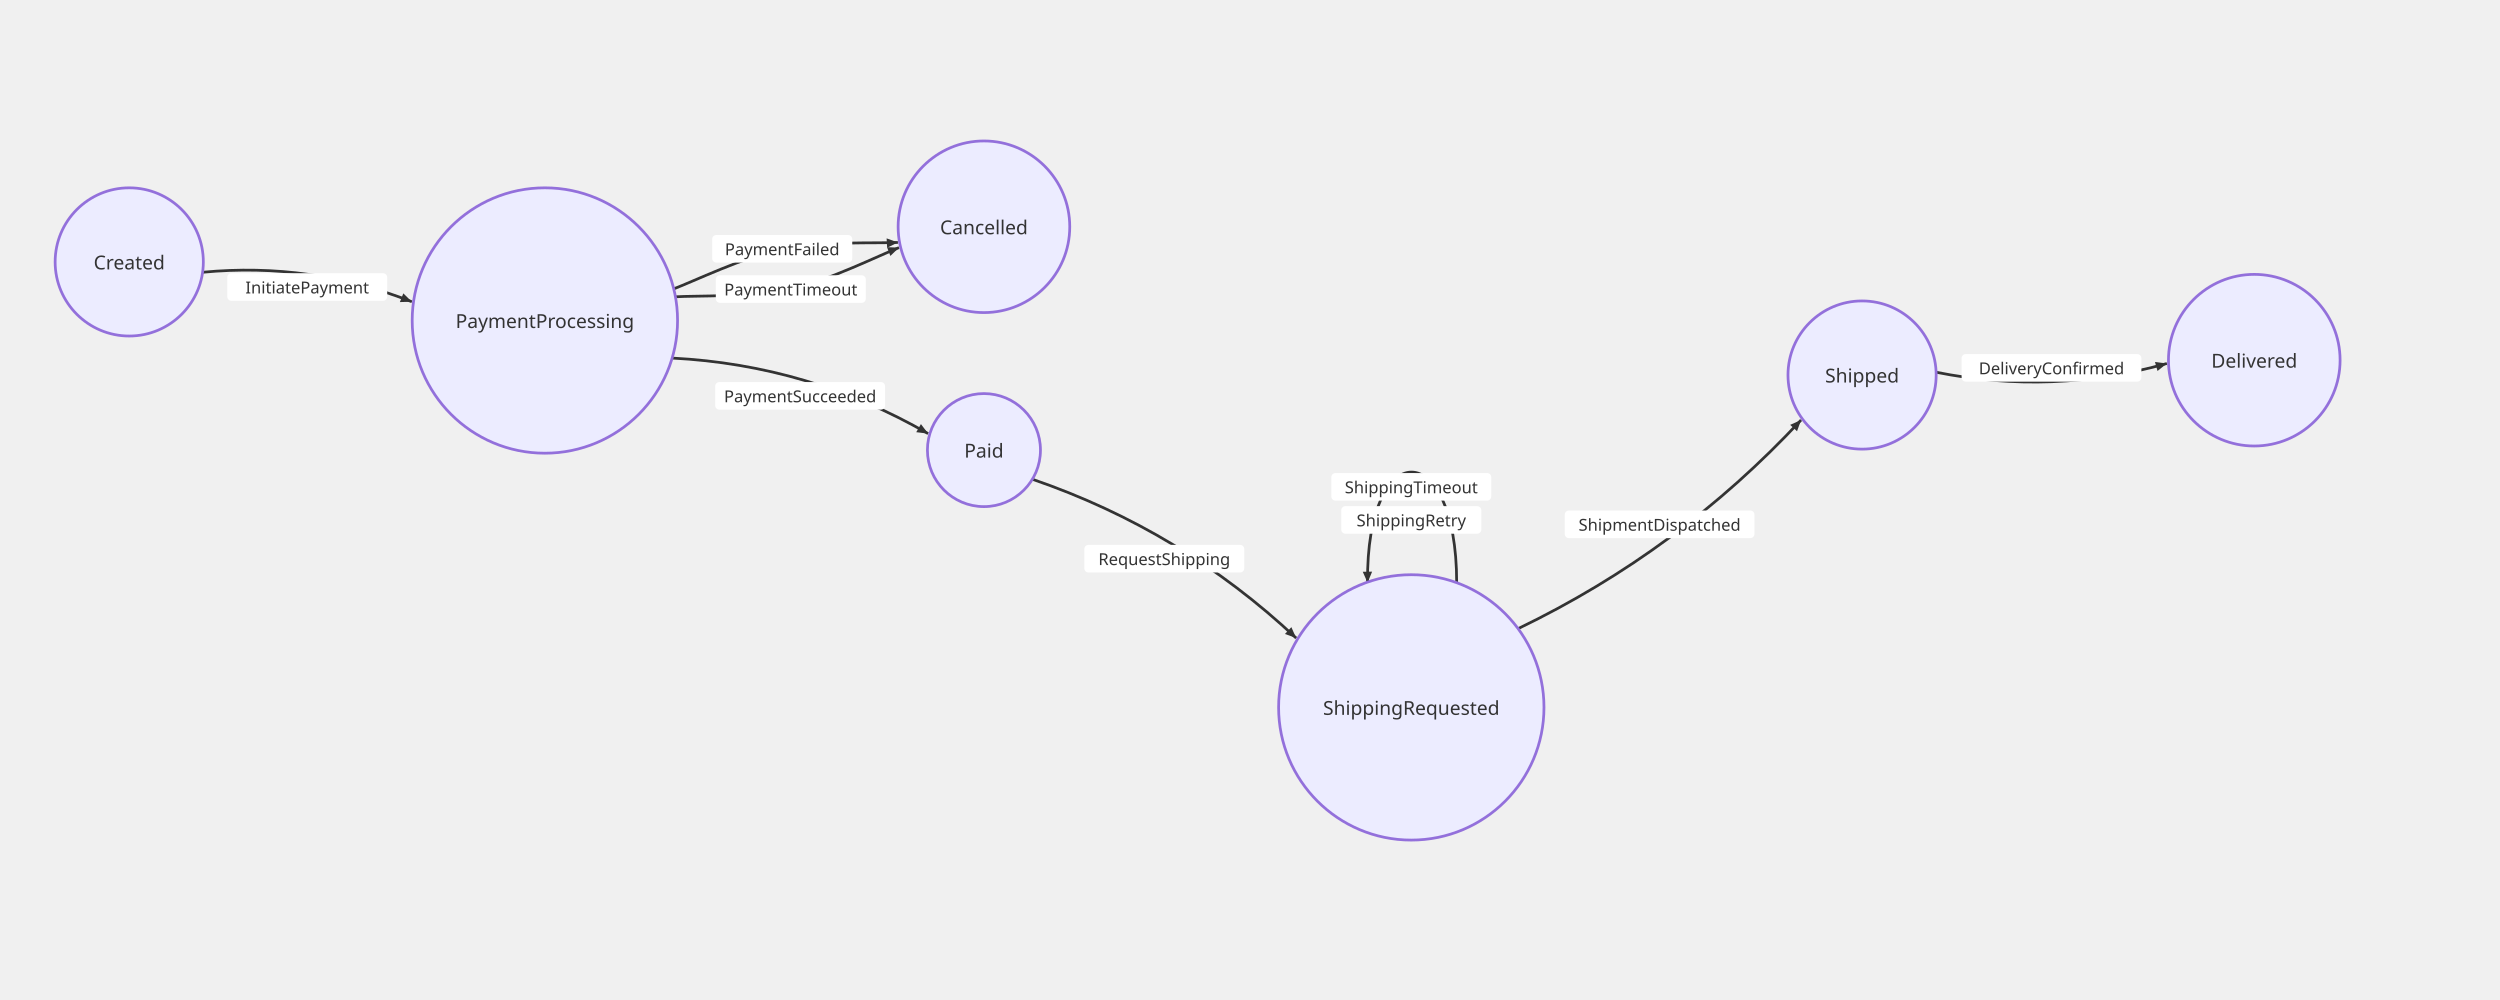
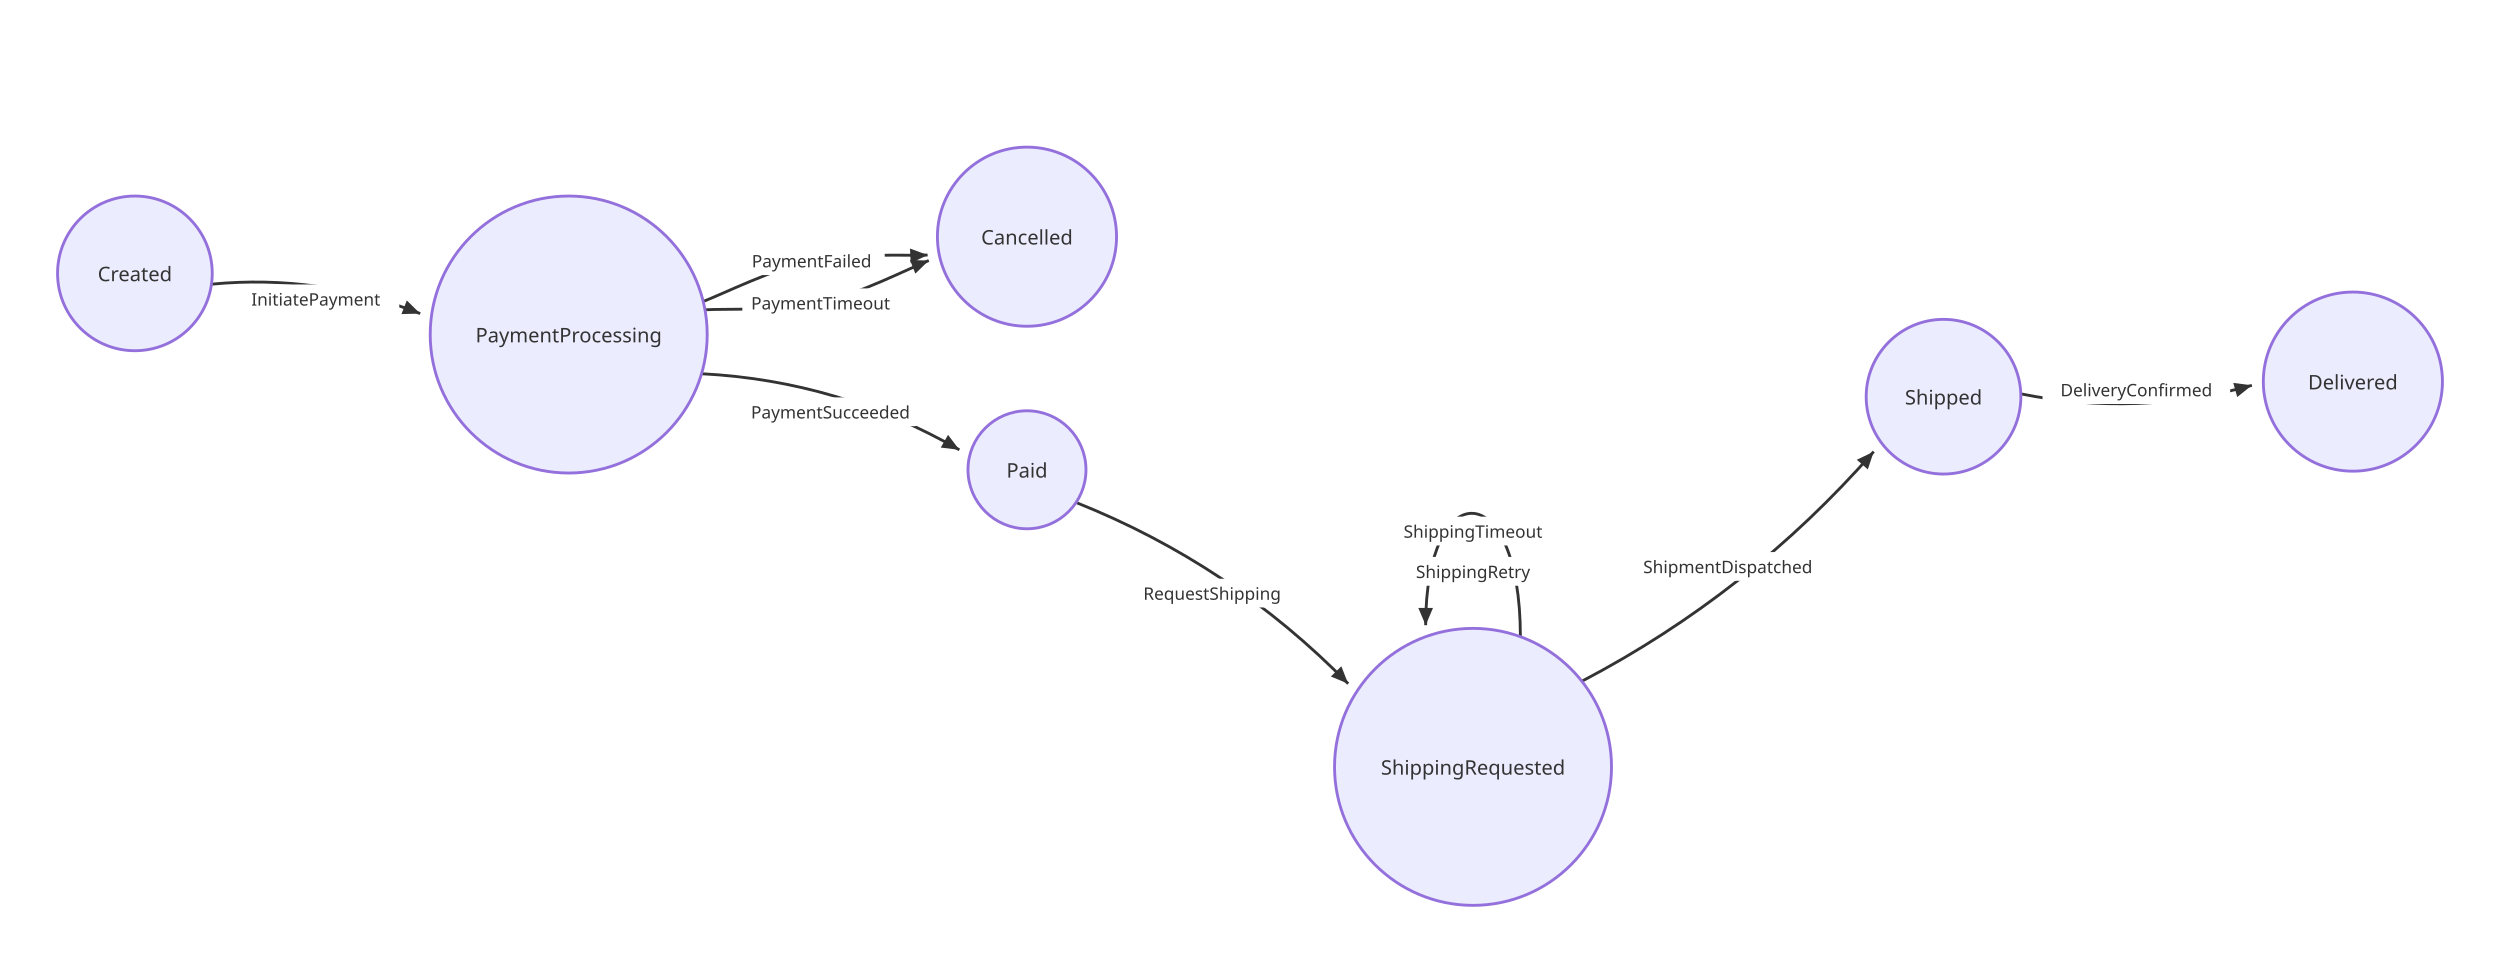
- <svg xmlns="http://www.w3.org/2000/svg" width="1813.5" height="725.398" viewBox="0 0 1813.5 725.398">
+ <svg xmlns="http://www.w3.org/2000/svg" width="1737.5" height="669.227" viewBox="0 0 1737.5 669.227">
  <defs>
-     <marker id="arrowhead" markerWidth="8" markerHeight="6.8" refX="8" refY="3.4" orient="auto" markerUnits="userSpaceOnUse">
-       <polygon class="arrowhead" points="0 0, 8 3.4, 0 6.8" />
+     <marker id="arrowhead" markerWidth="12" markerHeight="10.2" refX="12" refY="5.1" orient="auto" markerUnits="userSpaceOnUse">
+       <polygon class="arrowhead" points="0 0, 12 5.1, 0 10.2" />
    </marker>
  </defs>
  <style>
:root {
  --mermoid-background: #ffffff;
  --mermoid-edge-label-bg: #ffffff;
  --mermoid-font-family: sans-serif;
  --mermoid-font-size: 14px;
  --mermoid-line: #333;
  --mermoid-main-bkg: #ECECFF;
  --mermoid-node-border: #9370DB;
  --mermoid-note-bg: #ffffcc;
  --mermoid-note-border: #333333;
  --mermoid-note-text: #333333;
  --mermoid-primary: #1f77b4;
  --mermoid-primary-border: #1a5a8a;
  --mermoid-primary-text: #333;
  --mermoid-secondary: #ffffde;
  --mermoid-secondary-border: #aaaa33;
  --mermoid-secondary-text: #333;
  --mermoid-tertiary: #f4f4f4;
  --mermoid-tertiary-border: #cccccc;
  --mermoid-tertiary-text: #333;
  --mermoid-text: #333;
+ }
+ .diagram-bg {
+   fill: #ffffff;
+   stroke: none;
}
.node-shape {
  fill: #ECECFF;
  stroke: #9370DB;
  stroke-width: 2;
}
.node-label {
  fill: #333;
  font-family: sans-serif;
  font-size: 14px;
}
.edge-line {
  stroke: #333;
  stroke-width: 2;
}
.edge-label {
  fill: #333;
  font-family: sans-serif;
  font-size: 12px;
}
.edge-label-bg {
  fill: #ffffff;
}
.note-rect {
  fill: #ffffcc;
  stroke: #333333;
  stroke-width: 1;
  stroke-dasharray: 4,2;
}
.note-text {
  fill: #333333;
  font-family: sans-serif;
  font-size: 12px;
}
.note-connector {
  stroke: #333333;
  stroke-width: 1;
  stroke-dasharray: 4,2;
}
.subgraph-rect {
  fill: none;
  stroke: #9370DB;
  stroke-width: 1;
  stroke-dasharray: 6,3;
}
.subgraph-label {
  fill: #333;
  font-family: sans-serif;
  font-size: 14px;
}
.edge-thick .edge-line {
  stroke-width: 3;
}
.edge-dotted .edge-line {
  stroke-dasharray: 5,5;
}
.edge-dotted-open .edge-line {
  stroke-dasharray: 5,5;
}
.arrowhead {
  fill: #333;
}
.start-end .node-shape {
  fill: #333;
  stroke: #333;
}
</style>
+   <rect class="diagram-bg" x="0" y="0" width="1737.5" height="669.227" />
  <g class="edge edge-arrow" id="edge-Created-PaymentProcessing-0" data-from="Created" data-to="PaymentProcessing">
-     <path class="edge-line" d="M146.974,197.503 Q225.431,189.987 298.754,218.898" fill="none" marker-end="url(#arrowhead)" />
-     <rect class="edge-label-bg" x="164.864" y="198.2" width="116" height="20" rx="3" ry="3" />
-     <text class="edge-label" x="222.864" y="208.2" text-anchor="middle" dominant-baseline="central">InitiatePayment</text>
+     <path class="edge-line" d="M146.974,197.503 Q221.951,190.32 292.021,217.949" fill="none" marker-end="url(#arrowhead)" />
+     <rect class="edge-label-bg" x="161.497" y="197.726" width="116" height="20" rx="3" ry="3" />
+     <text class="edge-label" x="219.497" y="207.726" text-anchor="middle" dominant-baseline="central">InitiatePayment</text>
  </g>
  <g class="edge edge-arrow" id="edge-PaymentProcessing-Paid-0" data-from="PaymentProcessing" data-to="Paid">
-     <path class="edge-line" d="M487.564,259.745 Q586.997,264.864 673.276,314.555" fill="none" marker-end="url(#arrowhead)" />
-     <rect class="edge-label-bg" x="518.82" y="277.15" width="123.2" height="20" rx="3" ry="3" />
-     <text class="edge-label" x="580.42" y="287.15" text-anchor="middle" dominant-baseline="central">PaymentSucceeded</text>
+     <path class="edge-line" d="M487.564,259.745 Q583.505,264.684 666.754,312.63" fill="none" marker-end="url(#arrowhead)" />
+     <rect class="edge-label-bg" x="515.559" y="276.187" width="123.2" height="20" rx="3" ry="3" />
+     <text class="edge-label" x="577.159" y="286.187" text-anchor="middle" dominant-baseline="central">PaymentSucceeded</text>
  </g>
  <g class="edge edge-arrow" id="edge-PaymentProcessing-Cancelled-0" data-from="PaymentProcessing" data-to="Cancelled">
-     <path class="edge-line" d="M488.717,209.524 C501.833,204.682 540.311,186.08 567.412,180.471 C594.514,174.861 637.341,176.634 651.327,175.866" fill="none" marker-end="url(#arrowhead)" />
-     <rect class="edge-label-bg" x="516.612" y="170.471" width="101.6" height="20" rx="3" ry="3" />
-     <text class="edge-label" x="567.412" y="180.471" text-anchor="middle" dominant-baseline="central">PaymentFailed</text>
+     <path class="edge-line" d="M488.717,209.524 C501.278,204.797 538.091,186.54 564.083,181.16 C590.074,175.78 631.237,177.897 644.668,177.245" fill="none" marker-end="url(#arrowhead)" />
+     <rect class="edge-label-bg" x="513.283" y="171.16" width="101.6" height="20" rx="3" ry="3" />
+     <text class="edge-label" x="564.083" y="181.16" text-anchor="middle" dominant-baseline="central">PaymentFailed</text>
  </g>
  <g class="edge edge-arrow" id="edge-PaymentProcessing-Cancelled-1" data-from="PaymentProcessing" data-to="Cancelled">
-     <path class="edge-line" d="M489.951,215.302 C503.901,214.366 546.62,215.632 573.649,209.684 C600.679,203.737 639.048,184.629 652.128,179.618" fill="none" marker-end="url(#arrowhead)" />
-     <rect class="edge-label-bg" x="519.249" y="199.684" width="108.8" height="20" rx="3" ry="3" />
-     <text class="edge-label" x="573.649" y="209.684" text-anchor="middle" dominant-baseline="central">PaymentTimeout</text>
+     <path class="edge-line" d="M489.951,215.302 C503.347,214.487 544.406,216.119 570.329,210.415 C596.251,204.711 632.96,185.968 645.487,181.079" fill="none" marker-end="url(#arrowhead)" />
+     <rect class="edge-label-bg" x="515.929" y="200.415" width="108.8" height="20" rx="3" ry="3" />
+     <text class="edge-label" x="570.329" y="210.415" text-anchor="middle" dominant-baseline="central">PaymentTimeout</text>
  </g>
  <g class="edge edge-arrow" id="edge-Paid-ShippingRequested-0" data-from="Paid" data-to="ShippingRequested">
-     <path class="edge-line" d="M748.875,347.648 Q856.949,384.705 940.264,462.882" fill="none" marker-end="url(#arrowhead)" />
-     <rect class="edge-label-bg" x="786.57" y="395.265" width="116" height="20" rx="3" ry="3" />
-     <text class="edge-label" x="844.57" y="405.265" text-anchor="middle" dominant-baseline="central">RequestShipping</text>
+     <path class="edge-line" d="M747.874,349.228 Q855.733,392.232 936.984,475.186" fill="none" marker-end="url(#arrowhead)" />
+     <rect class="edge-label-bg" x="784.429" y="402.207" width="116" height="20" rx="3" ry="3" />
+     <text class="edge-label" x="842.429" y="412.207" text-anchor="middle" dominant-baseline="central">RequestShipping</text>
  </g>
  <g class="edge edge-arrow" id="edge-ShippingRequested-Shipped-0" data-from="ShippingRequested" data-to="Shipped">
-     <path class="edge-line" d="M1101.219,456.029 Q1218.113,399.66 1306.522,304.657" fill="none" marker-end="url(#arrowhead)" />
-     <rect class="edge-label-bg" x="1135.071" y="370.343" width="137.6" height="20" rx="3" ry="3" />
-     <text class="edge-label" x="1203.871" y="380.343" text-anchor="middle" dominant-baseline="central">ShipmentDispatched</text>
+     <path class="edge-line" d="M1099.394,473.462 Q1215.647,412.536 1302.22,313.885" fill="none" marker-end="url(#arrowhead)" />
+     <rect class="edge-label-bg" x="1132.007" y="383.674" width="137.6" height="20" rx="3" ry="3" />
+     <text class="edge-label" x="1200.807" y="393.674" text-anchor="middle" dominant-baseline="central">ShipmentDispatched</text>
  </g>
  <g class="edge edge-arrow self-loop" id="edge-ShippingRequested-ShippingRequested-0" data-from="ShippingRequested" data-to="ShippingRequested">
-     <path class="edge-line" d="M1056.669,422.703 C1056.669,315.703 990.831,315.703 992.031,422.703" fill="none" marker-end="url(#arrowhead)" />
-     <rect class="edge-label-bg" x="965.75" y="343.153" width="116" height="20" rx="3" ry="3" />
-     <text class="edge-label" x="1023.75" y="353.153" text-anchor="middle" dominant-baseline="central">ShippingTimeout</text>
+     <path class="edge-line" d="M1056.669,442.531 C1056.669,329.531 990.831,329.531 990.831,434.531" fill="none" marker-end="url(#arrowhead)" />
+     <rect class="edge-label-bg" x="965.75" y="359.081" width="116" height="20" rx="3" ry="3" />
+     <text class="edge-label" x="1023.75" y="369.081" text-anchor="middle" dominant-baseline="central">ShippingTimeout</text>
  </g>
  <g class="edge edge-arrow self-loop" id="edge-ShippingRequested-ShippingRequested-1" data-from="ShippingRequested" data-to="ShippingRequested">
-     <rect class="edge-label-bg" x="972.95" y="367.153" width="101.6" height="20" rx="3" ry="3" />
-     <text class="edge-label" x="1023.75" y="377.153" text-anchor="middle" dominant-baseline="central">ShippingRetry</text>
+     <rect class="edge-label-bg" x="972.95" y="387.081" width="101.6" height="20" rx="3" ry="3" />
+     <text class="edge-label" x="1023.75" y="397.081" text-anchor="middle" dominant-baseline="central">ShippingRetry</text>
  </g>
  <g class="edge edge-arrow" id="edge-Shipped-Delivered-0" data-from="Shipped" data-to="Delivered">
-     <path class="edge-line" d="M1404.462,270.014 Q1488.914,286.934 1571.845,263.681" fill="none" marker-end="url(#arrowhead)" />
-     <rect class="edge-label-bg" x="1422.953" y="256.847" width="130.4" height="20" rx="3" ry="3" />
-     <text class="edge-label" x="1488.153" y="266.847" text-anchor="middle" dominant-baseline="central">DeliveryConfirmed</text>
+     <path class="edge-line" d="M1404.464,273.724 Q1485.466,290.035 1565.048,267.806" fill="none" marker-end="url(#arrowhead)" />
+     <rect class="edge-label-bg" x="1419.556" y="260.765" width="130.4" height="20" rx="3" ry="3" />
+     <text class="edge-label" x="1484.756" y="270.765" text-anchor="middle" dominant-baseline="central">DeliveryConfirmed</text>
  </g>
  <g class="node node-circle" id="node-Created" style="fill: #ADD8E6">
    <circle class="node-shape" cx="93.75" cy="190" r="53.75" />
    <text class="node-label" x="93.75" y="190" text-anchor="middle" dominant-baseline="central">Created</text>
  </g>
  <g class="node node-circle" id="node-PaymentProcessing" style="fill: #ADD8E6">
    <circle class="node-shape" cx="395.25" cy="232.5" r="96.25" />
    <text class="node-label" x="395.25" y="232.5" text-anchor="middle" dominant-baseline="central">PaymentProcessing</text>
  </g>
  <g class="node node-circle" id="node-Cancelled" style="fill: #90EE90">
    <circle class="node-shape" cx="713.75" cy="164.5" r="62.25" />
    <text class="node-label" x="713.75" y="164.5" text-anchor="middle" dominant-baseline="central">Cancelled</text>
  </g>
  <g class="node node-circle" id="node-Paid">
    <circle class="node-shape" cx="713.75" cy="326.5" r="41" />
    <text class="node-label" x="713.75" y="326.5" text-anchor="middle" dominant-baseline="central">Paid</text>
  </g>
  <g class="node node-circle" id="node-ShippingRequested">
-     <circle class="node-shape" cx="1023.75" cy="513.148" r="96.25" />
-     <text class="node-label" x="1023.75" y="513.148" text-anchor="middle" dominant-baseline="central">ShippingRequested</text>
+     <circle class="node-shape" cx="1023.75" cy="532.977" r="96.25" />
+     <text class="node-label" x="1023.75" y="532.977" text-anchor="middle" dominant-baseline="central">ShippingRequested</text>
  </g>
  <g class="node node-circle" id="node-Shipped">
-     <circle class="node-shape" cx="1350.75" cy="272.047" r="53.75" />
-     <text class="node-label" x="1350.75" y="272.047" text-anchor="middle" dominant-baseline="central">Shipped</text>
+     <circle class="node-shape" cx="1350.75" cy="275.703" r="53.75" />
+     <text class="node-label" x="1350.75" y="275.703" text-anchor="middle" dominant-baseline="central">Shipped</text>
  </g>
  <g class="node node-circle" id="node-Delivered">
-     <circle class="node-shape" cx="1635.25" cy="261.281" r="62.25" />
-     <text class="node-label" x="1635.25" y="261.281" text-anchor="middle" dominant-baseline="central">Delivered</text>
+     <circle class="node-shape" cx="1635.25" cy="265.219" r="62.25" />
+     <text class="node-label" x="1635.25" y="265.219" text-anchor="middle" dominant-baseline="central">Delivered</text>
  </g>
</svg>
